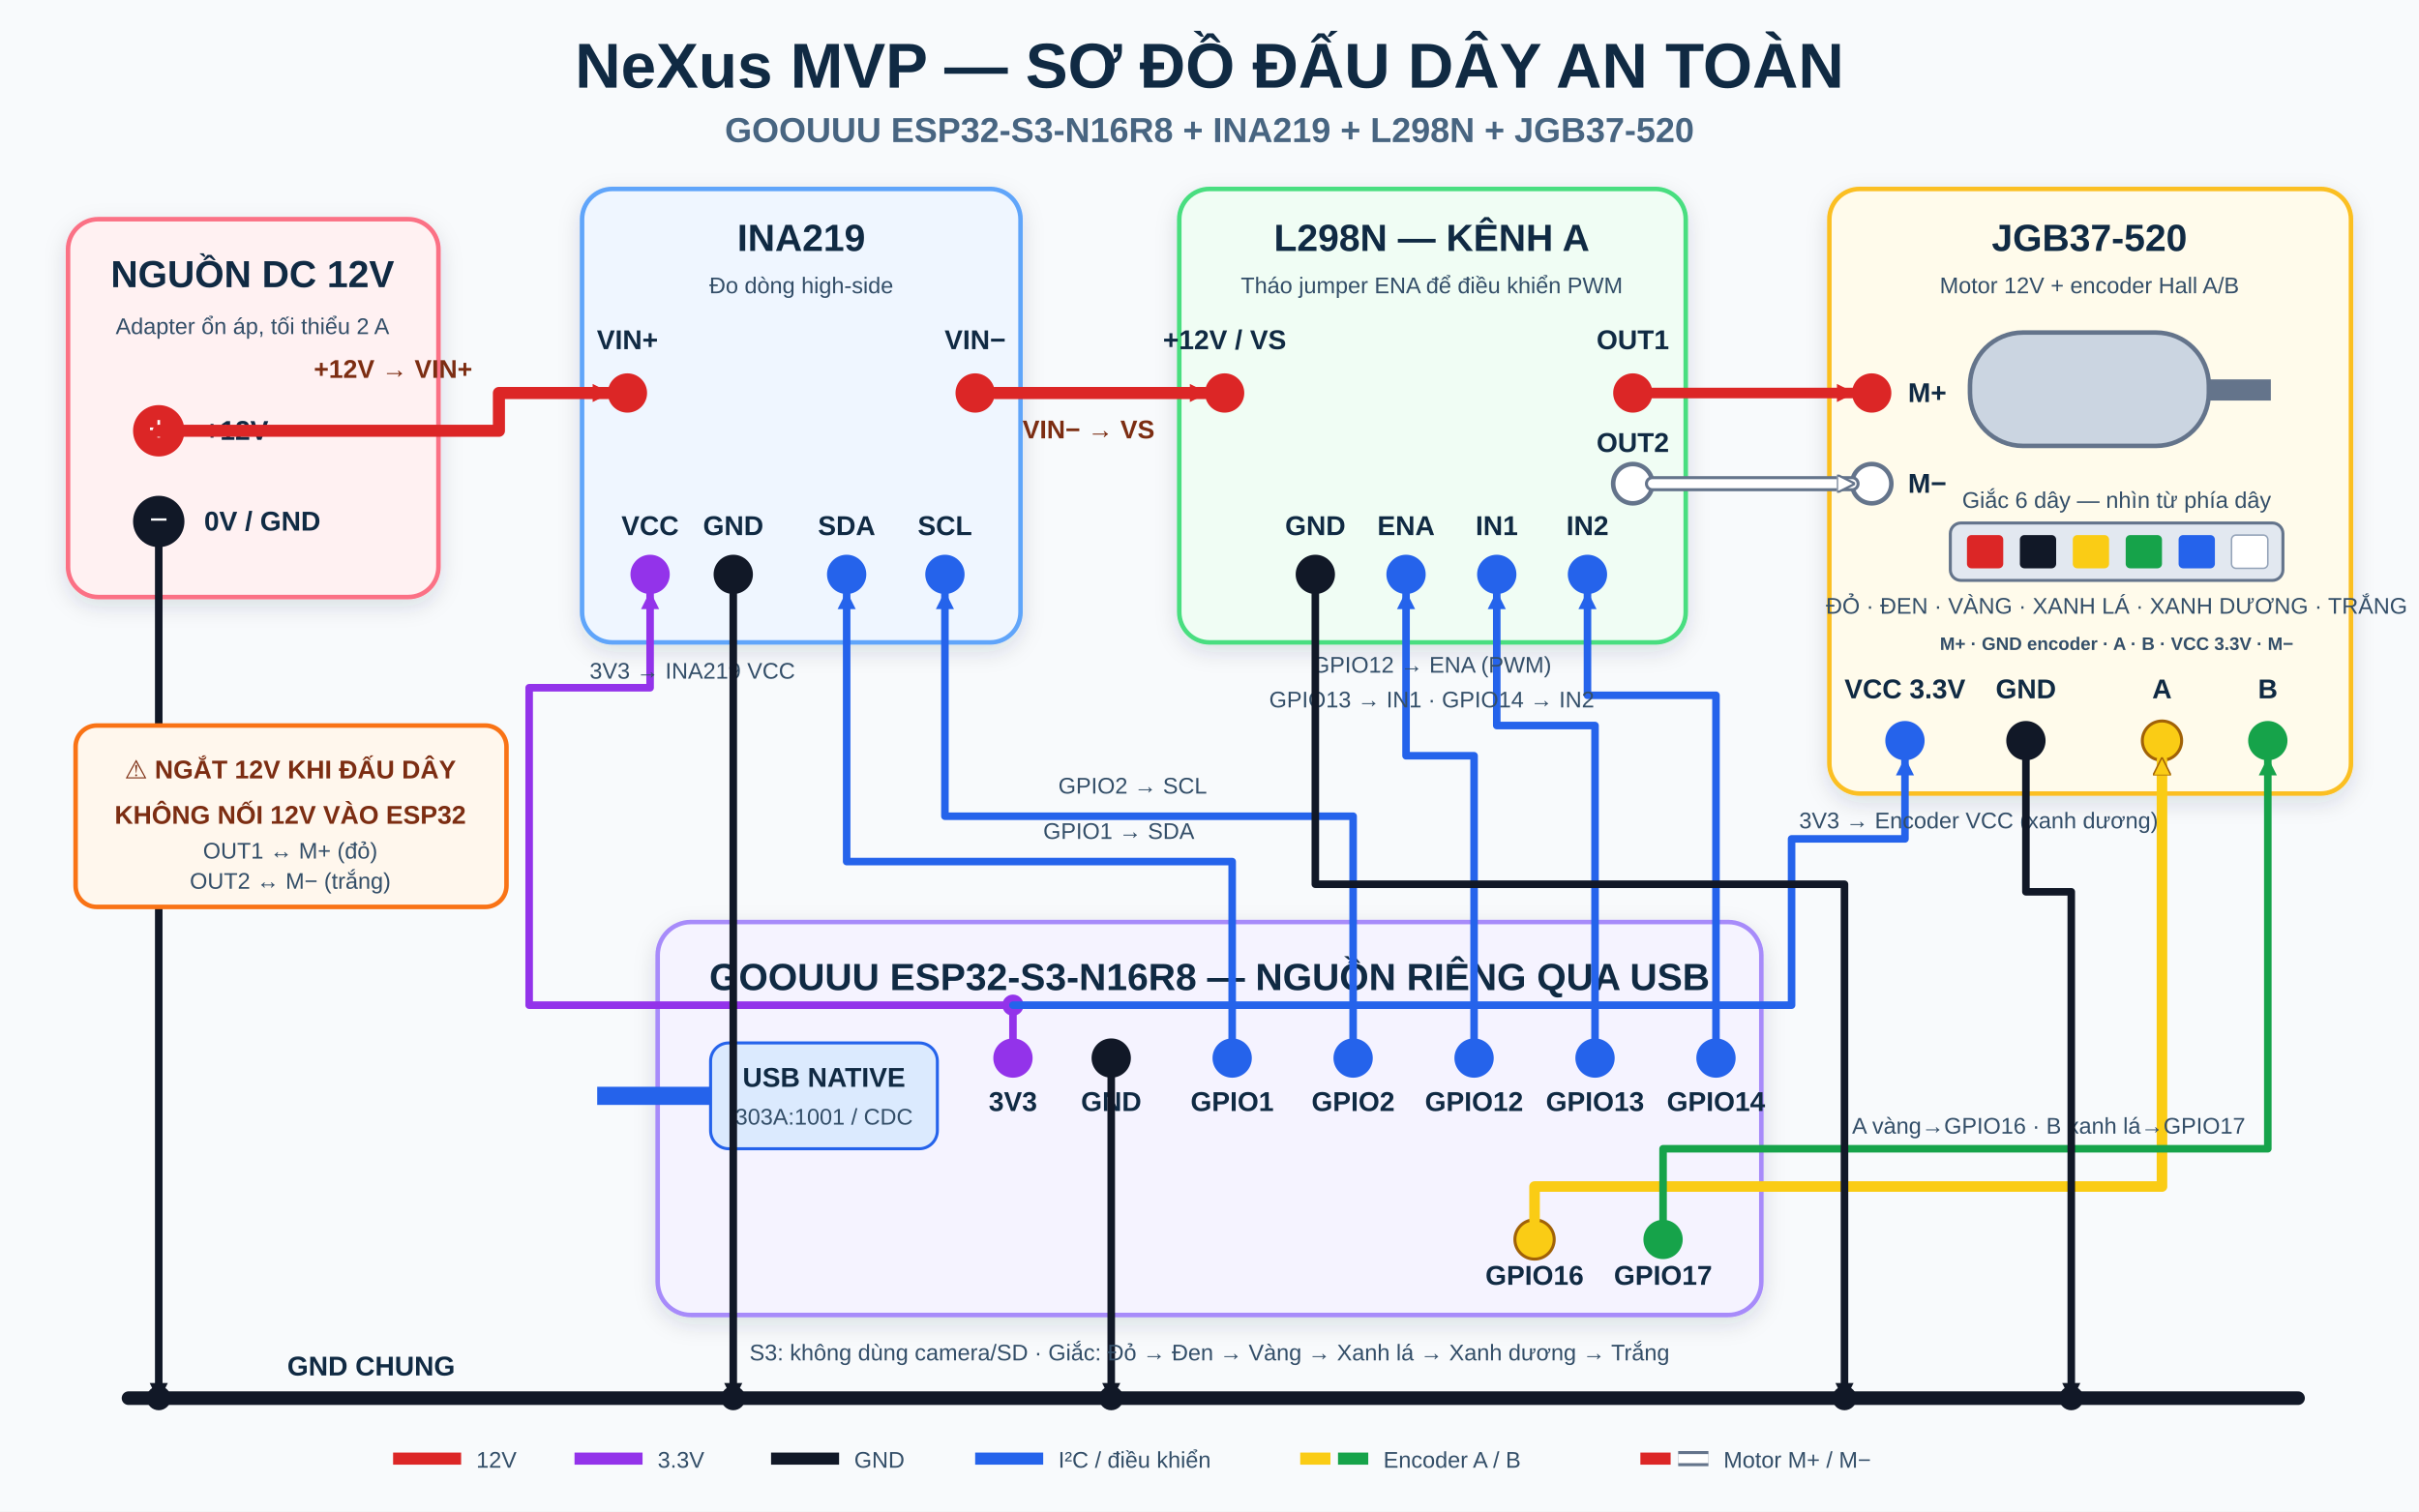
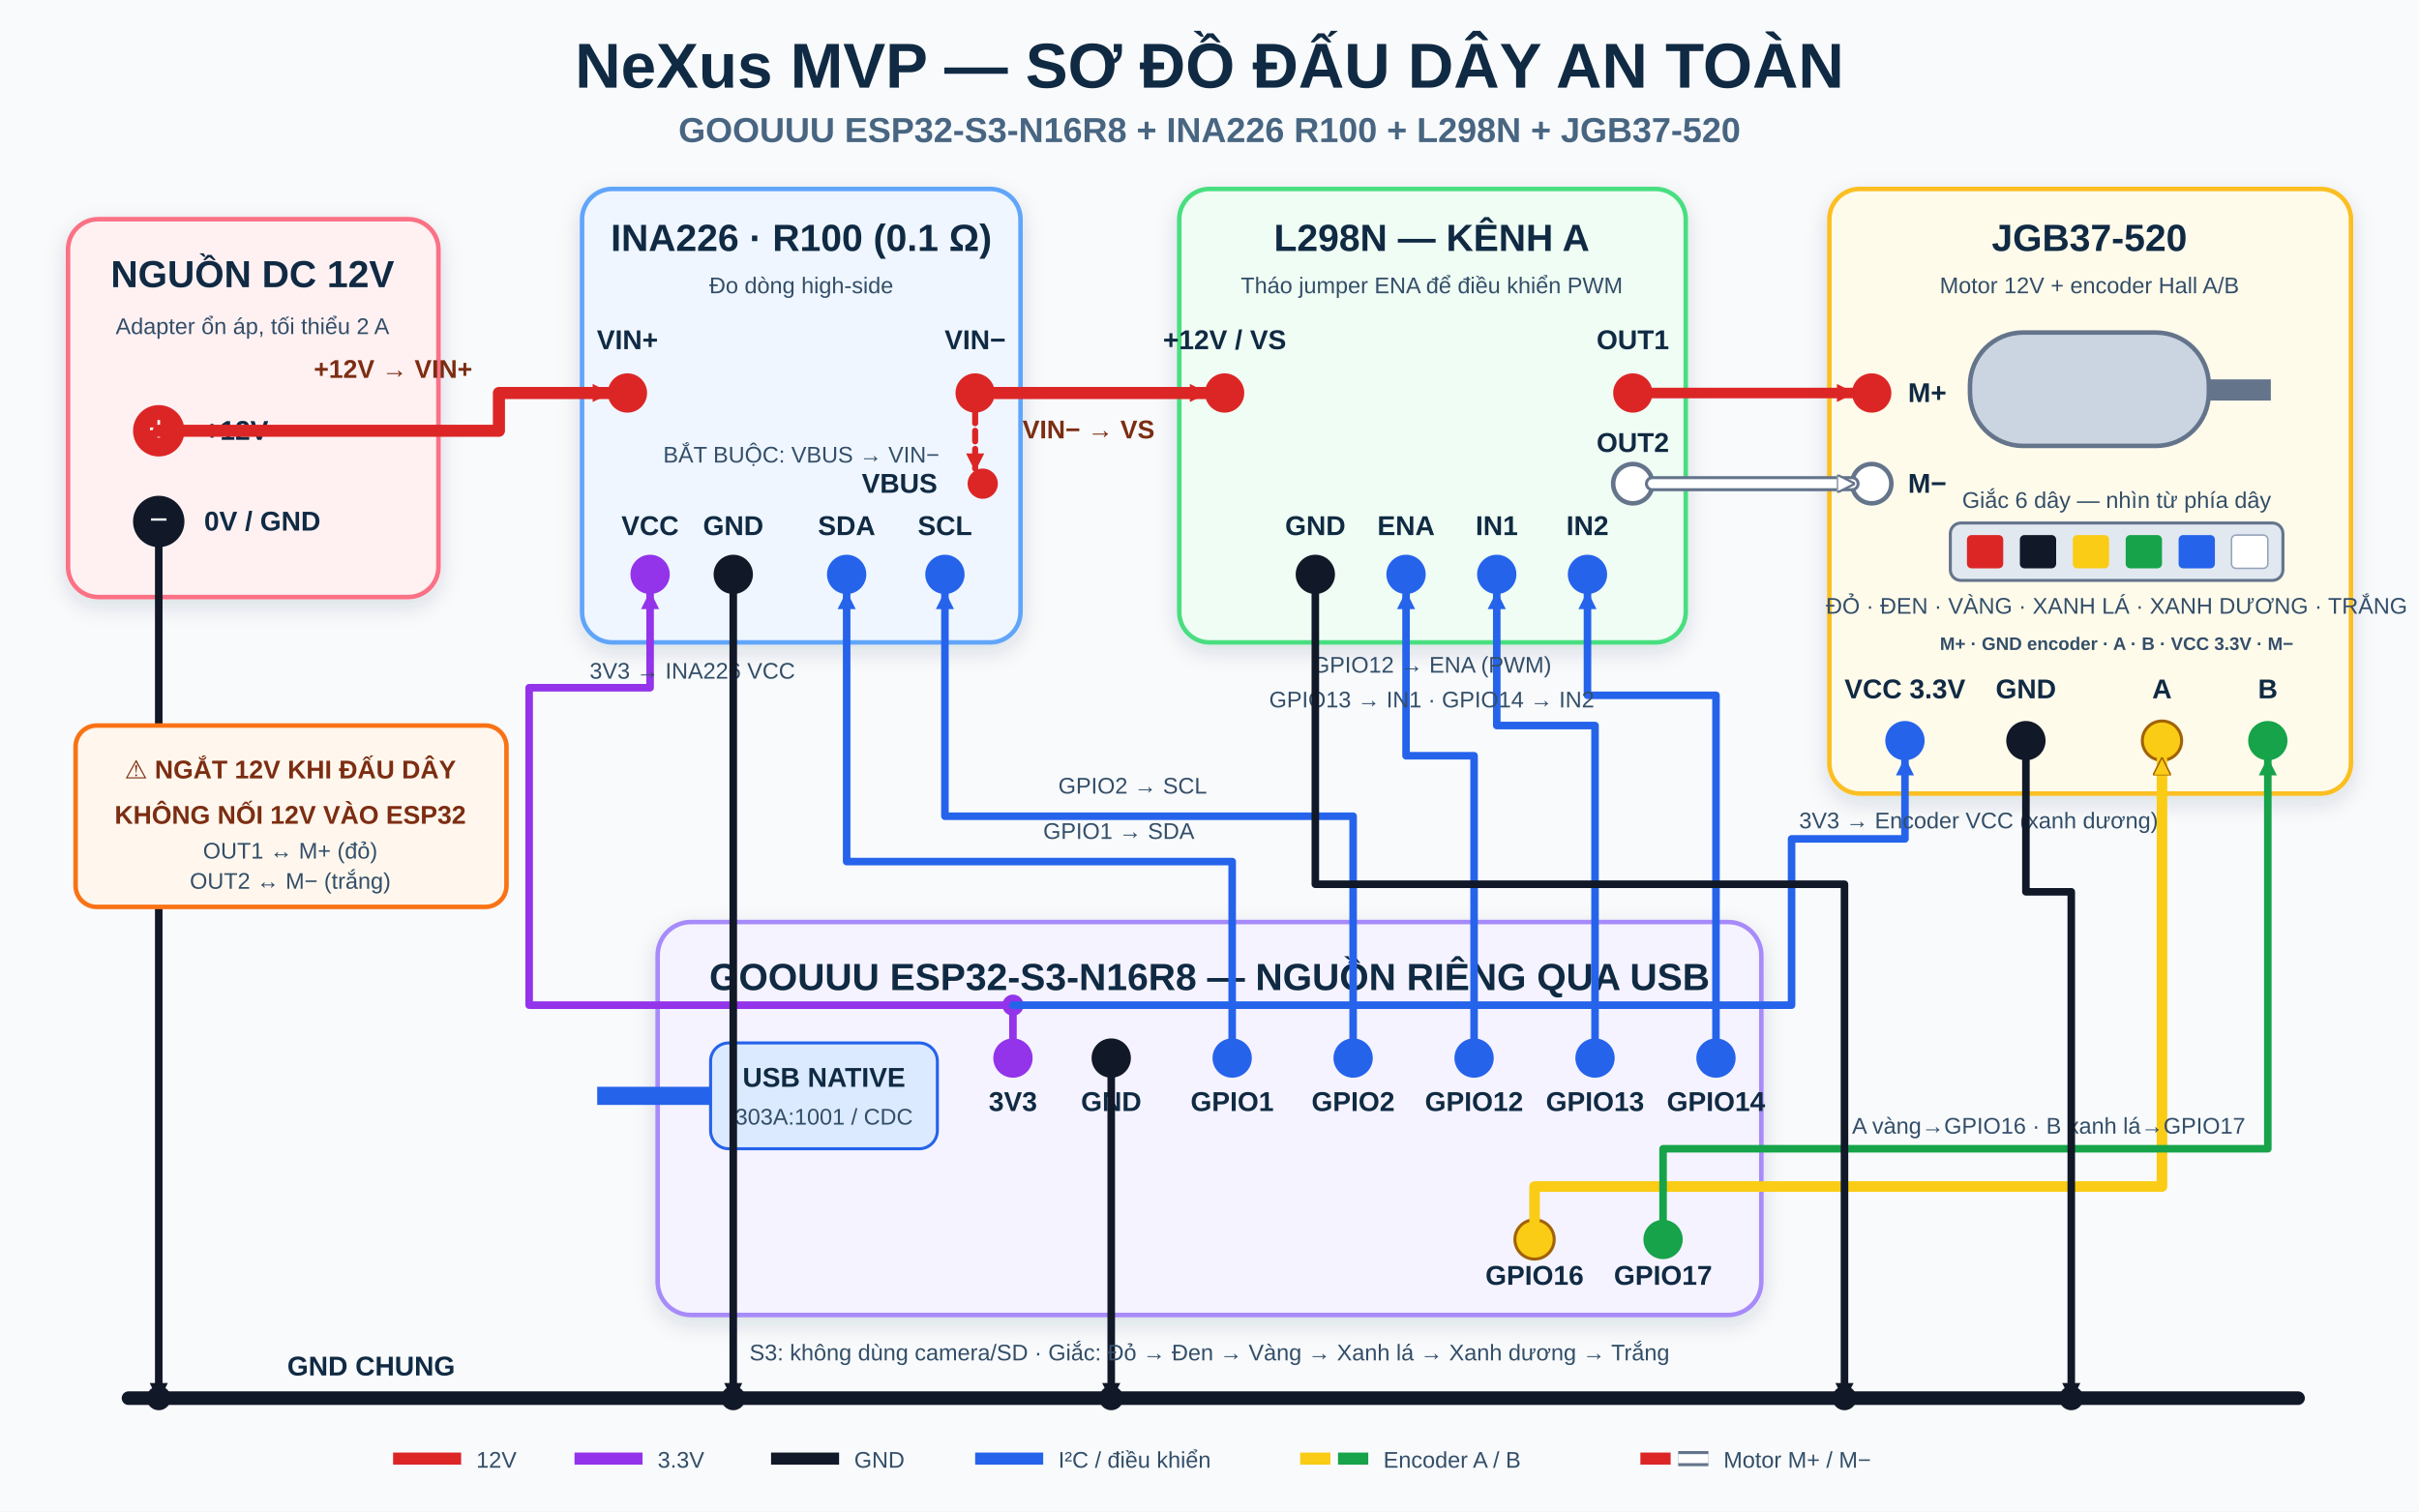
<svg xmlns="http://www.w3.org/2000/svg" width="1600" height="1000" viewBox="0 0 1600 1000">
  <defs>
    <style>
      .title { font: 700 42px 'Segoe UI', Arial, sans-serif; fill: #102a43; }
      .subtitle { font: 600 23px 'Segoe UI', Arial, sans-serif; fill: #486581; }
      .block-title { font: 700 25px 'Segoe UI', Arial, sans-serif; fill: #102a43; }
      .pin { font: 700 18px 'Segoe UI', Arial, sans-serif; fill: #102a43; }
      .label { font: 600 18px 'Segoe UI', Arial, sans-serif; fill: #243b53; }
      .small { font: 500 15px 'Segoe UI', Arial, sans-serif; fill: #334e68; }
      .note { font: 700 17px 'Segoe UI', Arial, sans-serif; fill: #7c2d12; }
      .wire { fill: none; stroke-linecap: round; stroke-linejoin: round; }
    </style>
    <marker id="arrow-red" markerWidth="12" markerHeight="12" refX="10" refY="6" orient="auto" markerUnits="userSpaceOnUse">
      <path d="M0,0 L12,6 L0,12 Z" fill="#dc2626" />
    </marker>
    <marker id="arrow-blue" markerWidth="12" markerHeight="12" refX="10" refY="6" orient="auto" markerUnits="userSpaceOnUse">
      <path d="M0,0 L12,6 L0,12 Z" fill="#2563eb" />
    </marker>
    <marker id="arrow-green" markerWidth="12" markerHeight="12" refX="10" refY="6" orient="auto" markerUnits="userSpaceOnUse">
      <path d="M0,0 L12,6 L0,12 Z" fill="#16a34a" />
    </marker>
    <marker id="arrow-yellow" markerWidth="12" markerHeight="12" refX="10" refY="6" orient="auto" markerUnits="userSpaceOnUse">
      <path d="M0,0 L12,6 L0,12 Z" fill="#facc15" stroke="#a16207" stroke-width="1" />
    </marker>
    <marker id="arrow-purple" markerWidth="12" markerHeight="12" refX="10" refY="6" orient="auto" markerUnits="userSpaceOnUse">
      <path d="M0,0 L12,6 L0,12 Z" fill="#9333ea" />
    </marker>
    <marker id="arrow-orange" markerWidth="12" markerHeight="12" refX="10" refY="6" orient="auto" markerUnits="userSpaceOnUse">
      <path d="M0,0 L12,6 L0,12 Z" fill="#ea580c" />
    </marker>
    <marker id="arrow-white" markerWidth="12" markerHeight="12" refX="10" refY="6" orient="auto" markerUnits="userSpaceOnUse">
      <path d="M0,0 L12,6 L0,12 Z" fill="#ffffff" stroke="#64748b" stroke-width="1.5" />
    </marker>
    <marker id="arrow-black" markerWidth="12" markerHeight="12" refX="10" refY="6" orient="auto" markerUnits="userSpaceOnUse">
      <path d="M0,0 L12,6 L0,12 Z" fill="#111827" />
    </marker>
    <filter id="shadow" x="-20%" y="-20%" width="140%" height="140%">
      <feDropShadow dx="0" dy="5" stdDeviation="7" flood-color="#102a43" flood-opacity="0.13" />
    </filter>
  </defs>
  <rect width="1600" height="1000" fill="#f8fafc" />
  <text x="800" y="58" text-anchor="middle" class="title">NeXus MVP — SƠ ĐỒ ĐẤU DÂY AN TOÀN</text>
-   <text x="800" y="94" text-anchor="middle" class="subtitle">GOOUUU ESP32-S3-N16R8 + INA219 + L298N + JGB37-520</text>
+   <text x="800" y="94" text-anchor="middle" class="subtitle">GOOUUU ESP32-S3-N16R8 + INA226 R100 + L298N + JGB37-520</text>
  <g filter="url(#shadow)">
    <rect x="45" y="145" width="245" height="250" rx="20" fill="#fff1f2" stroke="#fb7185" stroke-width="3" />
    <rect x="385" y="125" width="290" height="300" rx="20" fill="#eff6ff" stroke="#60a5fa" stroke-width="3" />
    <rect x="780" y="125" width="335" height="300" rx="20" fill="#f0fdf4" stroke="#4ade80" stroke-width="3" />
    <rect x="1210" y="125" width="345" height="400" rx="20" fill="#fffbeb" stroke="#fbbf24" stroke-width="3" />
    <rect x="435" y="610" width="730" height="260" rx="22" fill="#f5f3ff" stroke="#a78bfa" stroke-width="3" />
  </g>
  <text x="167" y="190" text-anchor="middle" class="block-title">NGUỒN DC 12V</text>
  <text x="167" y="221" text-anchor="middle" class="small">Adapter ổn áp, tối thiểu 2 A</text>
  <circle cx="105" cy="285" r="17" fill="#dc2626" />
  <text x="105" y="292" text-anchor="middle" font-size="25" font-weight="700" fill="white">+</text>
  <text x="135" y="291" class="pin">+12V</text>
  <circle cx="105" cy="345" r="17" fill="#111827" />
  <text x="105" y="351" text-anchor="middle" font-size="22" font-weight="700" fill="white">−</text>
  <text x="135" y="351" class="pin">0V / GND</text>
-   <text x="530" y="166" text-anchor="middle" class="block-title">INA219</text>
+   <text x="530" y="166" text-anchor="middle" class="block-title">INA226 · R100 (0.1 Ω)</text>
  <text x="530" y="194" text-anchor="middle" class="small">Đo dòng high-side</text>
  <g class="pin">
    <circle cx="415" cy="260" r="13" fill="#dc2626" />
    <text x="415" y="231" text-anchor="middle">VIN+</text>
    <circle cx="645" cy="260" r="13" fill="#dc2626" />
    <text x="645" y="231" text-anchor="middle">VIN−</text>
    <circle cx="430" cy="380" r="13" fill="#9333ea" />
    <text x="430" y="354" text-anchor="middle">VCC</text>
    <circle cx="485" cy="380" r="13" fill="#111827" />
    <text x="485" y="354" text-anchor="middle">GND</text>
    <circle cx="560" cy="380" r="13" fill="#2563eb" />
    <text x="560" y="354" text-anchor="middle">SDA</text>
    <circle cx="625" cy="380" r="13" fill="#2563eb" />
    <text x="625" y="354" text-anchor="middle">SCL</text>
-   </g>
+     <circle cx="650" cy="320" r="10" fill="#dc2626" />
+     <text x="620" y="326" text-anchor="end">VBUS</text>
+   </g>
+   <path d="M645 273 V310" class="wire" stroke="#dc2626" stroke-width="4" stroke-dasharray="7 5" marker-end="url(#arrow-red)" />
+   <text x="530" y="306" text-anchor="middle" class="small">BẮT BUỘC: VBUS → VIN−</text>
  <text x="947" y="166" text-anchor="middle" class="block-title">L298N — KÊNH A</text>
  <text x="947" y="194" text-anchor="middle" class="small">Tháo jumper ENA để điều khiển PWM</text>
  <g class="pin">
    <circle cx="810" cy="260" r="13" fill="#dc2626" />
    <text x="810" y="231" text-anchor="middle">+12V / VS</text>
    <circle cx="870" cy="380" r="13" fill="#111827" />
    <text x="870" y="354" text-anchor="middle">GND</text>
    <circle cx="930" cy="380" r="13" fill="#2563eb" />
    <text x="930" y="354" text-anchor="middle">ENA</text>
    <circle cx="990" cy="380" r="13" fill="#2563eb" />
    <text x="990" y="354" text-anchor="middle">IN1</text>
    <circle cx="1050" cy="380" r="13" fill="#2563eb" />
    <text x="1050" y="354" text-anchor="middle">IN2</text>
    <circle cx="1080" cy="260" r="13" fill="#dc2626" />
    <text x="1080" y="231" text-anchor="middle">OUT1</text>
    <circle cx="1080" cy="320" r="13" fill="#ffffff" stroke="#64748b" stroke-width="3" />
    <text x="1080" y="299" text-anchor="middle">OUT2</text>
  </g>
  <text x="1382" y="166" text-anchor="middle" class="block-title">JGB37-520</text>
  <text x="1382" y="194" text-anchor="middle" class="small">Motor 12V + encoder Hall A/B</text>
  <rect x="1303" y="220" width="158" height="75" rx="35" fill="#cbd5e1" stroke="#64748b" stroke-width="3" />
  <line x1="1461" y1="258" x2="1502" y2="258" stroke="#64748b" stroke-width="14" />
  <g class="pin">
    <circle cx="1238" cy="260" r="13" fill="#dc2626" />
    <text x="1262" y="266">M+</text>
    <circle cx="1238" cy="320" r="13" fill="#ffffff" stroke="#64748b" stroke-width="3" />
    <text x="1262" y="326">M−</text>
    <text x="1400" y="336" text-anchor="middle" class="small">Giắc 6 dây — nhìn từ phía dây</text>
    <rect x="1290" y="346" width="220" height="38" rx="7" fill="#e2e8f0" stroke="#64748b" stroke-width="2" />
    <rect x="1301" y="354" width="24" height="22" rx="3" fill="#dc2626" />
    <rect x="1336" y="354" width="24" height="22" rx="3" fill="#111827" />
    <rect x="1371" y="354" width="24" height="22" rx="3" fill="#facc15" />
    <rect x="1406" y="354" width="24" height="22" rx="3" fill="#16a34a" />
    <rect x="1441" y="354" width="24" height="22" rx="3" fill="#2563eb" />
    <rect x="1476" y="354" width="24" height="22" rx="3" fill="#ffffff" stroke="#94a3b8" stroke-width="1" />
    <text x="1400" y="406" text-anchor="middle" class="small">ĐỎ · ĐEN · VÀNG · XANH LÁ · XANH DƯƠNG · TRẮNG</text>
    <text x="1400" y="430" text-anchor="middle" font-family="'Segoe UI', Arial, sans-serif" font-size="12" fill="#334e68">M+ · GND encoder · A · B · VCC 3.3V · M−</text>
    <circle cx="1260" cy="490" r="13" fill="#2563eb" />
    <text x="1260" y="462" text-anchor="middle">VCC 3.3V</text>
    <circle cx="1340" cy="490" r="13" fill="#111827" />
    <text x="1340" y="462" text-anchor="middle">GND</text>
    <circle cx="1430" cy="490" r="13" fill="#facc15" stroke="#a16207" stroke-width="2" />
    <text x="1430" y="462" text-anchor="middle">A</text>
    <circle cx="1500" cy="490" r="13" fill="#16a34a" />
    <text x="1500" y="462" text-anchor="middle">B</text>
  </g>
  <path d="M105 285 H330 V260 H402" class="wire" stroke="#dc2626" stroke-width="8" marker-end="url(#arrow-red)" />
  <text x="260" y="250" text-anchor="middle" class="note">+12V → VIN+</text>
  <path d="M658 260 H797" class="wire" stroke="#dc2626" stroke-width="8" marker-end="url(#arrow-red)" />
  <text x="720" y="290" text-anchor="middle" class="note">VIN− → VS</text>
  <path d="M1093 260 H1200 V260 H1225" class="wire" stroke="#dc2626" stroke-width="7" marker-end="url(#arrow-red)" />
  <path d="M1093 320 H1180 V320 H1225" class="wire" stroke="#64748b" stroke-width="10" />
  <path d="M1093 320 H1180 V320 H1225" class="wire" stroke="#ffffff" stroke-width="6" marker-end="url(#arrow-white)" />
  <text x="800" y="655" text-anchor="middle" class="block-title">GOOUUU ESP32-S3-N16R8 — NGUỒN RIÊNG QUA USB</text>
  <rect x="470" y="690" width="150" height="70" rx="12" fill="#dbeafe" stroke="#2563eb" stroke-width="2" />
  <text x="545" y="719" text-anchor="middle" class="pin">USB NATIVE</text>
  <text x="545" y="744" text-anchor="middle" class="small">303A:1001 / CDC</text>
  <line x1="395" y1="725" x2="470" y2="725" stroke="#2563eb" stroke-width="12" />
  <g class="pin">
    <circle cx="670" cy="700" r="13" fill="#9333ea" />
    <text x="670" y="735" text-anchor="middle">3V3</text>
    <circle cx="735" cy="700" r="13" fill="#111827" />
    <text x="735" y="735" text-anchor="middle">GND</text>
    <circle cx="815" cy="700" r="13" fill="#2563eb" />
    <text x="815" y="735" text-anchor="middle">GPIO1</text>
    <circle cx="895" cy="700" r="13" fill="#2563eb" />
    <text x="895" y="735" text-anchor="middle">GPIO2</text>
    <circle cx="975" cy="700" r="13" fill="#2563eb" />
    <text x="975" y="735" text-anchor="middle">GPIO12</text>
    <circle cx="1055" cy="700" r="13" fill="#2563eb" />
    <text x="1055" y="735" text-anchor="middle">GPIO13</text>
    <circle cx="1135" cy="700" r="13" fill="#2563eb" />
    <text x="1135" y="735" text-anchor="middle">GPIO14</text>
    <circle cx="1015" cy="820" r="13" fill="#facc15" stroke="#a16207" stroke-width="2" />
    <text x="1015" y="850" text-anchor="middle">GPIO16</text>
    <circle cx="1100" cy="820" r="13" fill="#16a34a" />
    <text x="1100" y="850" text-anchor="middle">GPIO17</text>
  </g>
  <path d="M815 687 V570 H560 V393" class="wire" stroke="#2563eb" stroke-width="5" marker-end="url(#arrow-blue)" />
  <text x="690" y="555" class="small">GPIO1 → SDA</text>
  <path d="M895 687 V540 H625 V393" class="wire" stroke="#2563eb" stroke-width="5" marker-end="url(#arrow-blue)" />
  <text x="700" y="525" class="small">GPIO2 → SCL</text>
  <path d="M975 687 V500 H930 V393" class="wire" stroke="#2563eb" stroke-width="5" marker-end="url(#arrow-blue)" />
  <path d="M1055 687 V480 H990 V393" class="wire" stroke="#2563eb" stroke-width="5" marker-end="url(#arrow-blue)" />
  <path d="M1135 687 V460 H1050 V393" class="wire" stroke="#2563eb" stroke-width="5" marker-end="url(#arrow-blue)" />
  <text x="947" y="445" text-anchor="middle" class="small">GPIO12 → ENA (PWM)</text>
  <text x="947" y="468" text-anchor="middle" class="small">GPIO13 → IN1 · GPIO14 → IN2</text>
  <circle cx="670" cy="665" r="7" fill="#9333ea" />
  <path d="M670 687 V665 H350 V455 H430 V393" class="wire" stroke="#9333ea" stroke-width="5" marker-end="url(#arrow-purple)" />
  <path d="M670 665 H1185 V555 H1260 V503" class="wire" stroke="#2563eb" stroke-width="5" marker-end="url(#arrow-blue)" />
-   <text x="390" y="449" class="small" fill="#7e22ce">3V3 → INA219 VCC</text>
+   <text x="390" y="449" class="small" fill="#7e22ce">3V3 → INA226 VCC</text>
  <text x="1190" y="548" class="small" fill="#1d4ed8">3V3 → Encoder VCC (xanh dương)</text>
  <path d="M1015 807 V785 H1430 V503" class="wire" stroke="#facc15" stroke-width="7" marker-end="url(#arrow-yellow)" />
  <path d="M1100 807 V760 H1500 V503" class="wire" stroke="#16a34a" stroke-width="5" marker-end="url(#arrow-green)" />
  <text x="1225" y="750" class="small">A vàng→GPIO16 · B xanh lá→GPIO17</text>
  <line x1="85" y1="925" x2="1520" y2="925" stroke="#111827" stroke-width="9" stroke-linecap="round" />
  <text x="190" y="910" class="pin">GND CHUNG</text>
  <path d="M105 362 V925" class="wire" stroke="#111827" stroke-width="5" marker-end="url(#arrow-black)" />
  <path d="M485 393 V900 H485 V925" class="wire" stroke="#111827" stroke-width="5" marker-end="url(#arrow-black)" />
  <path d="M870 393 V585 H1220 V925" class="wire" stroke="#111827" stroke-width="5" marker-end="url(#arrow-black)" />
  <path d="M735 713 V925" class="wire" stroke="#111827" stroke-width="5" marker-end="url(#arrow-black)" />
  <path d="M1340 503 V590 H1370 V925" class="wire" stroke="#111827" stroke-width="5" marker-end="url(#arrow-black)" />
  <circle cx="105" cy="925" r="8" fill="#111827" />
  <circle cx="485" cy="925" r="8" fill="#111827" />
  <circle cx="735" cy="925" r="8" fill="#111827" />
  <circle cx="1220" cy="925" r="8" fill="#111827" />
  <circle cx="1370" cy="925" r="8" fill="#111827" />
  <rect x="50" y="480" width="285" height="120" rx="14" fill="#fff7ed" stroke="#f97316" stroke-width="3" />
  <text x="192" y="515" text-anchor="middle" class="note">⚠ NGẮT 12V KHI ĐẤU DÂY</text>
  <text x="192" y="545" text-anchor="middle" class="note">KHÔNG NỐI 12V VÀO ESP32</text>
  <text x="192" y="568" text-anchor="middle" class="small">OUT1 ↔ M+ (đỏ)</text>
  <text x="192" y="588" text-anchor="middle" class="small">OUT2 ↔ M− (trắng)</text>
  <text x="800" y="900" text-anchor="middle" class="small">S3: không dùng camera/SD · Giắc: Đỏ → Đen → Vàng → Xanh lá → Xanh dương → Trắng</text>
  <g transform="translate(260,965)">
    <line x1="0" y1="0" x2="45" y2="0" stroke="#dc2626" stroke-width="8" />
    <text x="55" y="6" class="small">12V</text>
    <line x1="120" y1="0" x2="165" y2="0" stroke="#9333ea" stroke-width="8" />
    <text x="175" y="6" class="small">3.3V</text>
    <line x1="250" y1="0" x2="295" y2="0" stroke="#111827" stroke-width="8" />
    <text x="305" y="6" class="small">GND</text>
    <line x1="385" y1="0" x2="430" y2="0" stroke="#2563eb" stroke-width="8" />
    <text x="440" y="6" class="small">I²C / điều khiển</text>
    <line x1="600" y1="0" x2="620" y2="0" stroke="#facc15" stroke-width="8" />
    <line x1="625" y1="0" x2="645" y2="0" stroke="#16a34a" stroke-width="8" />
    <text x="655" y="6" class="small">Encoder A / B</text>
    <line x1="825" y1="0" x2="845" y2="0" stroke="#dc2626" stroke-width="8" />
    <line x1="850" y1="0" x2="870" y2="0" stroke="#64748b" stroke-width="10" />
    <line x1="850" y1="0" x2="870" y2="0" stroke="#ffffff" stroke-width="6" />
    <text x="880" y="6" class="small">Motor M+ / M−</text>
  </g>
</svg>
